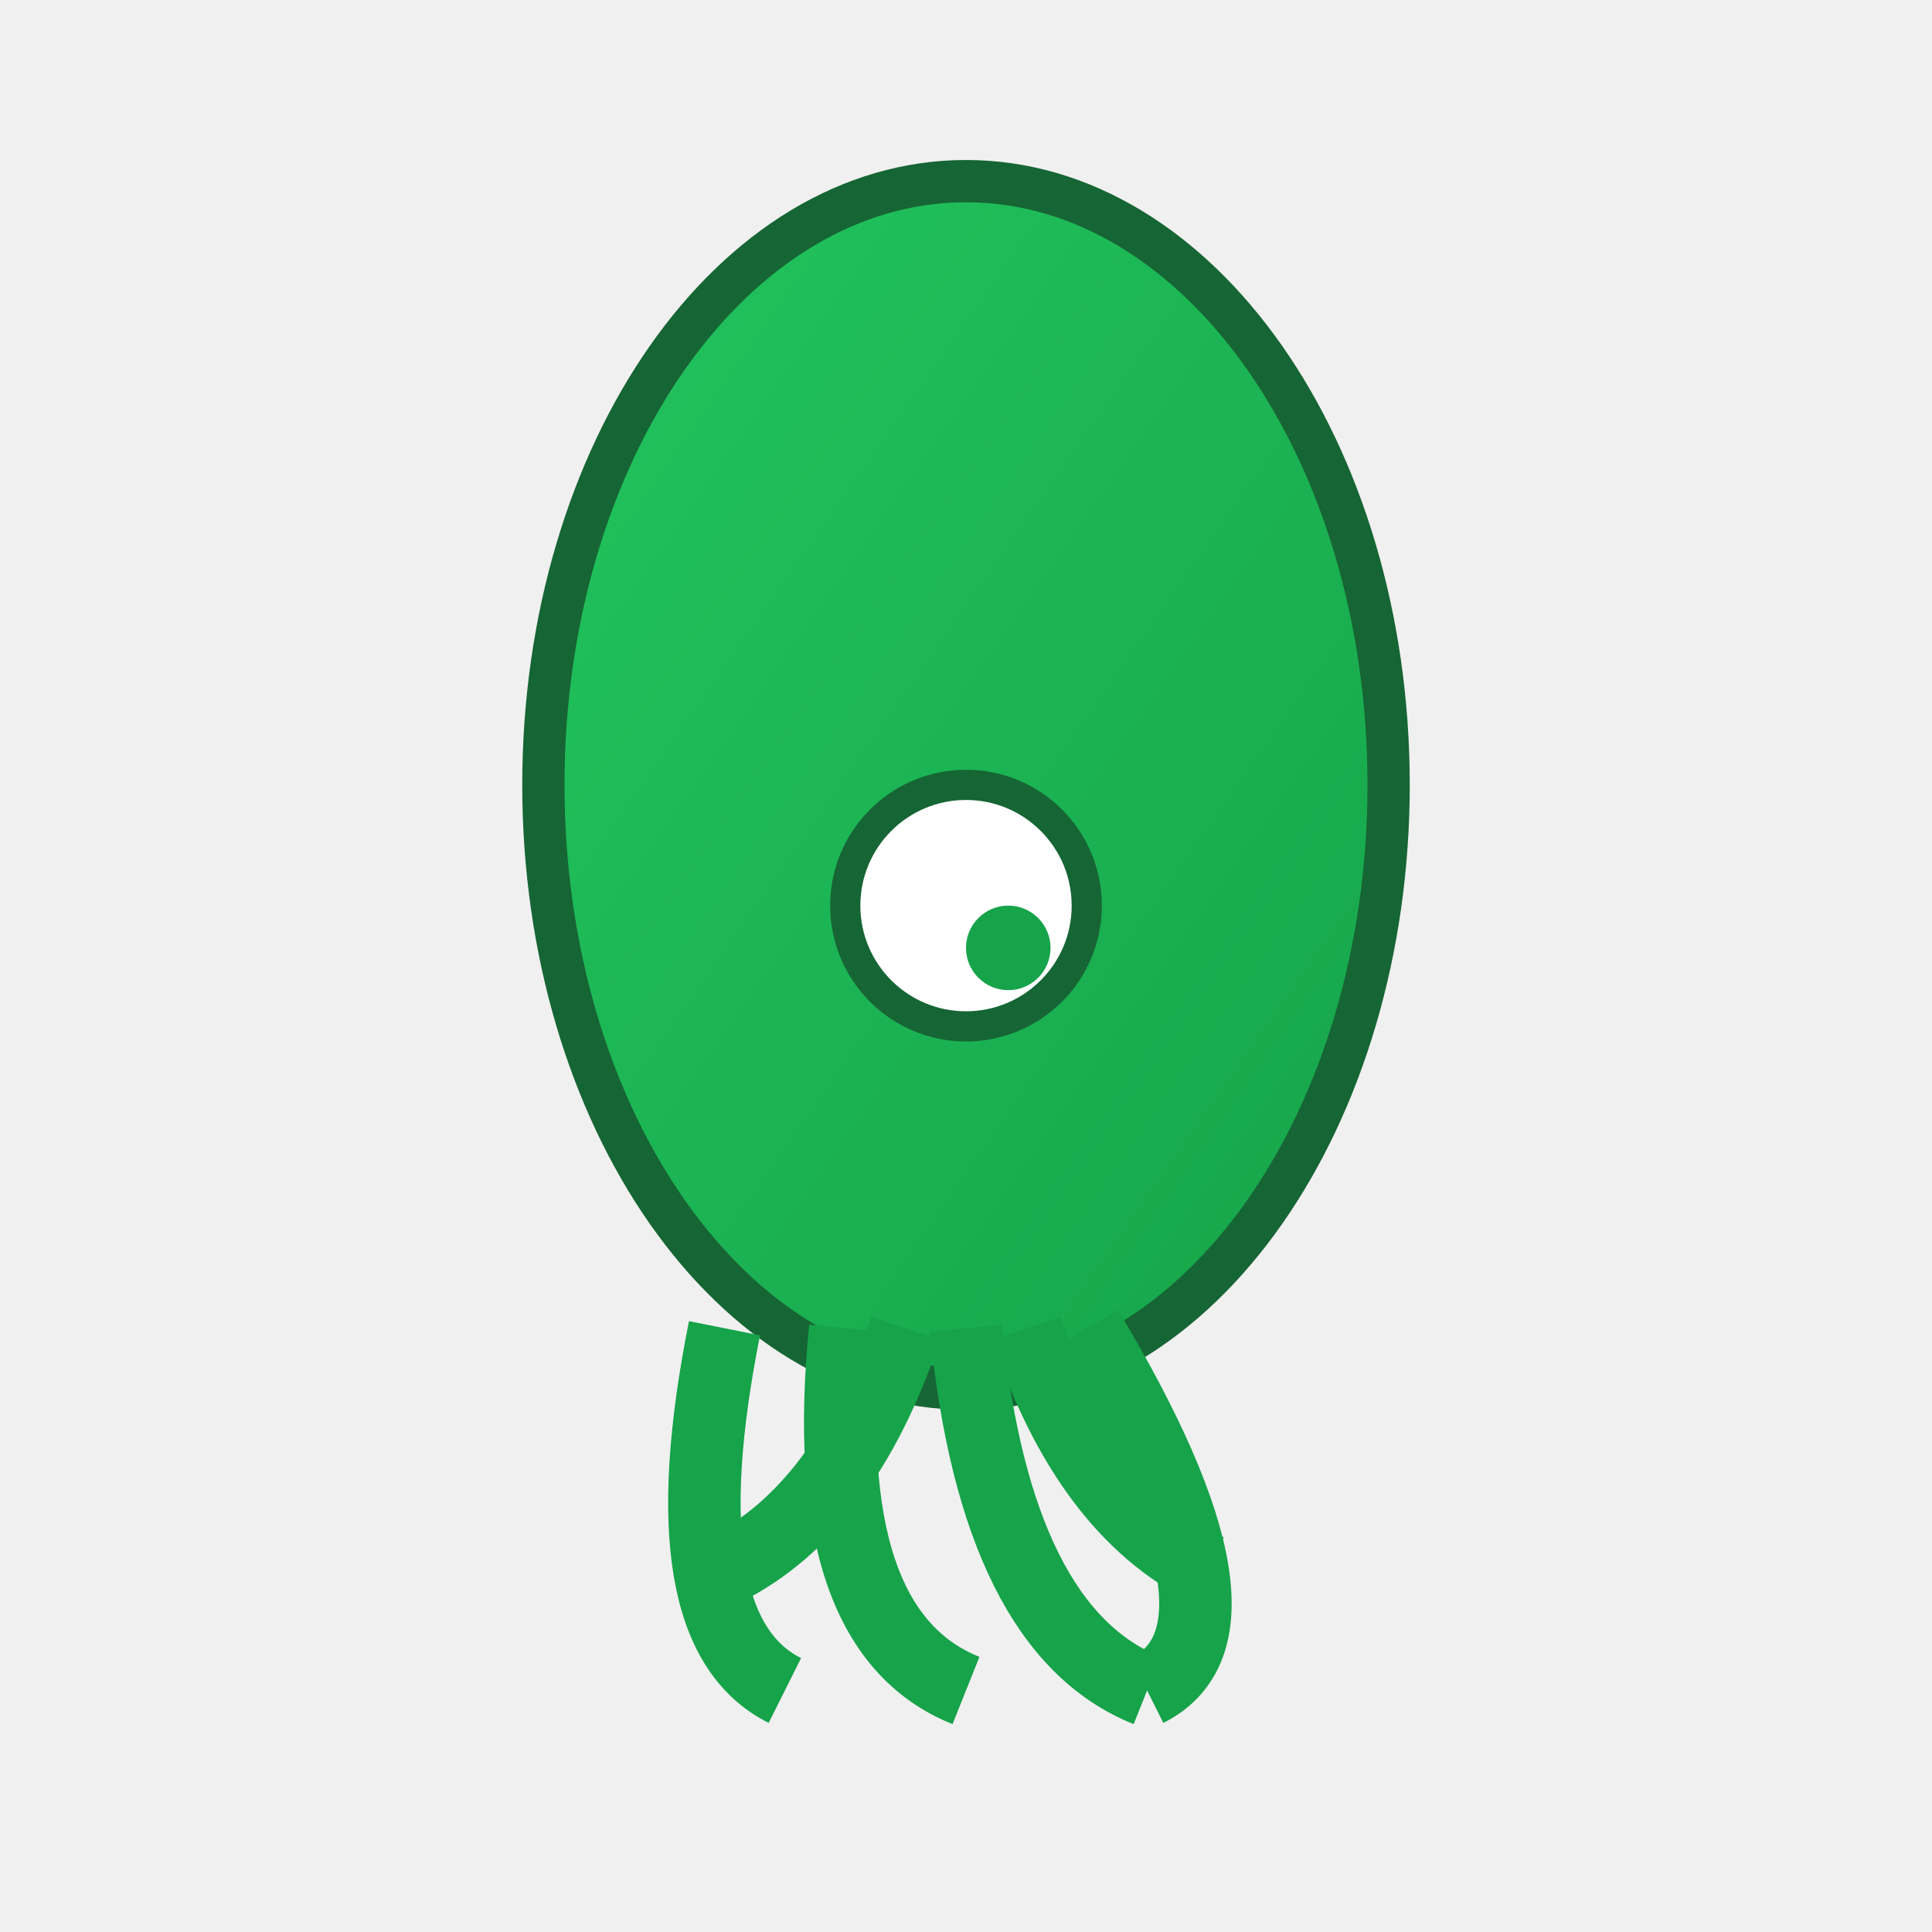
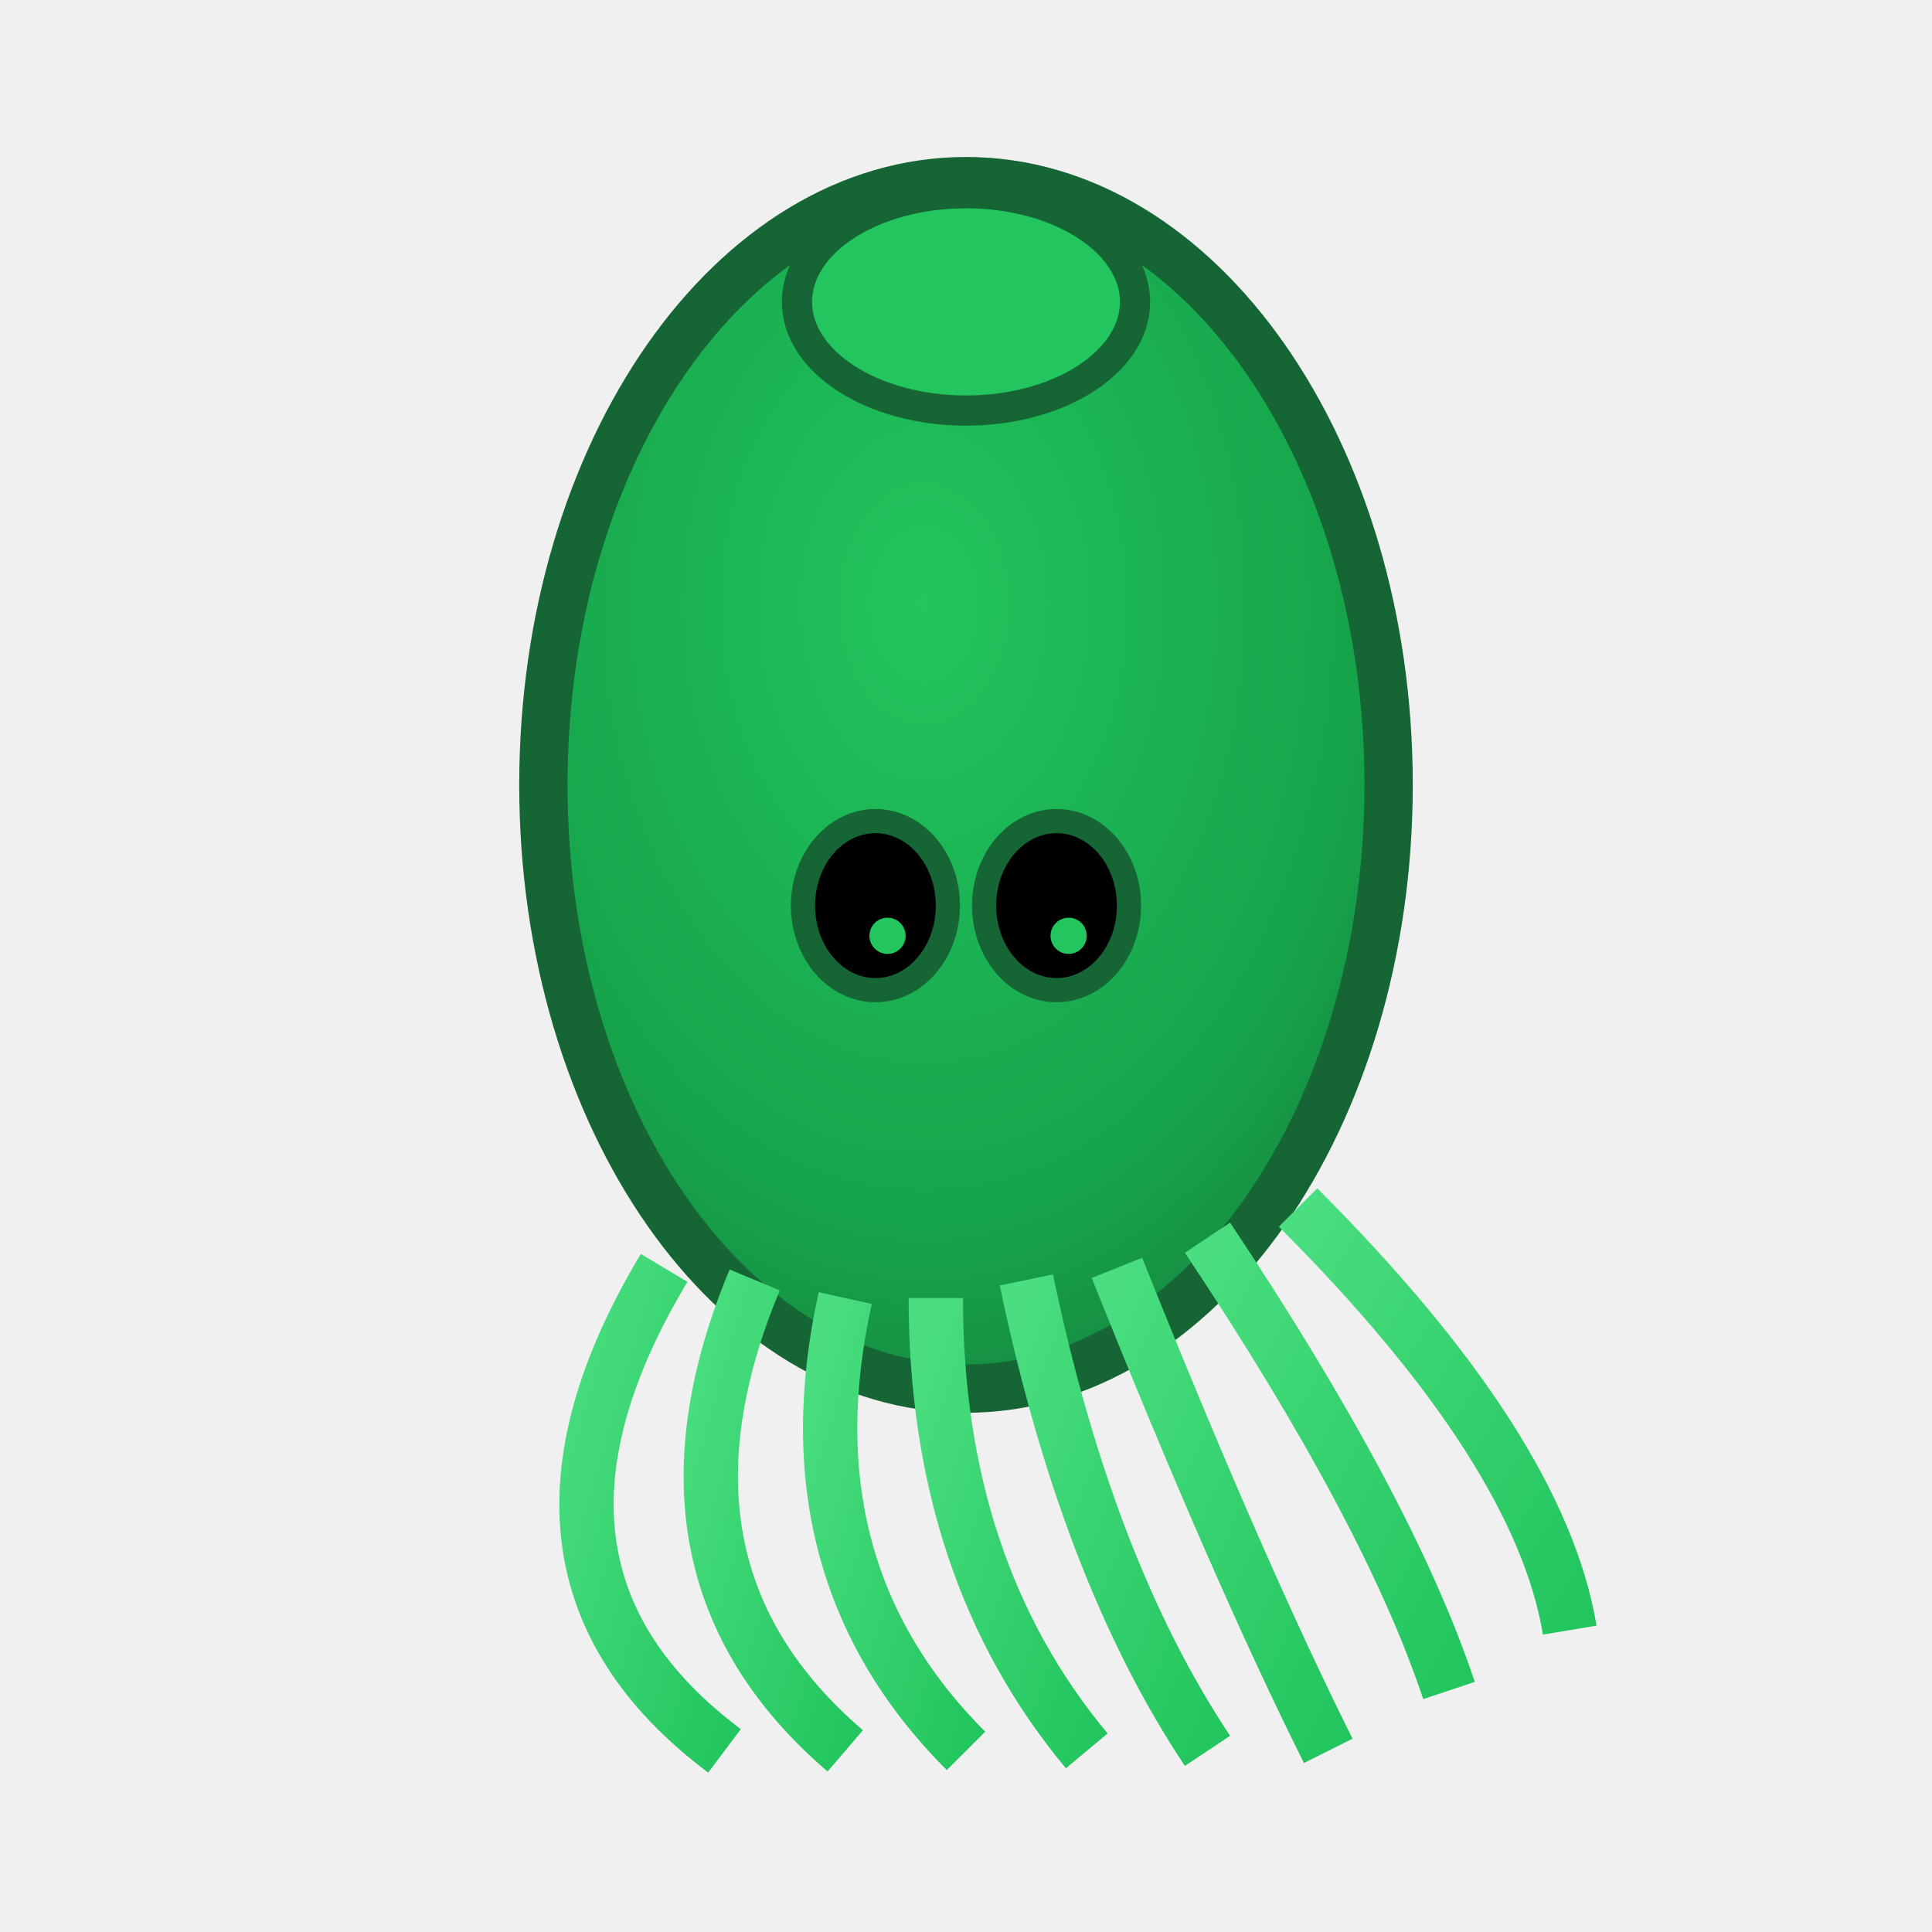
<svg xmlns="http://www.w3.org/2000/svg" viewBox="0 0 32 32">
  <defs>
-     <linearGradient id="squidGreen" x1="0%" y1="0%" x2="100%" y2="100%">
-       <stop offset="0%" style="stop-color:#22C55E;stop-opacity:1" />
-       <stop offset="100%" style="stop-color:#16A34A;stop-opacity:1" />
+     <radialGradient id="squidBody" cx="45%" cy="35%" r="75%">
+       <stop offset="0%" stop-color="#22c55e" />
+       <stop offset="70%" stop-color="#16a34a" />
+       <stop offset="100%" stop-color="#15803d" />
+     </radialGradient>
+     <linearGradient id="tentacleGreen" x1="0%" y1="0%" x2="100%" y2="100%">
+       <stop offset="0%" stop-color="#4ade80" />
+       <stop offset="100%" stop-color="#22c55e" />
    </linearGradient>
  </defs>
  <g>
-     <ellipse cx="16" cy="13" rx="7" ry="10" fill="url(#squidGreen)" stroke="#166534" stroke-width="0.7" />
-     <path d="M12 22 Q11 27 13 28" stroke="#16A34A" stroke-width="1.2" fill="none" />
-     <path d="M14 22 Q13.5 27 16 28" stroke="#16A34A" stroke-width="1.2" fill="none" />
-     <path d="M16 22 Q16.5 27 19 28" stroke="#16A34A" stroke-width="1.2" fill="none" />
-     <path d="M18 22 Q21 27 19 28" stroke="#16A34A" stroke-width="1.2" fill="none" />
-     <path d="M15 22 Q14 25 12 26" stroke="#16A34A" stroke-width="1.2" fill="none" />
-     <path d="M17 22 Q18 25 20 26" stroke="#16A34A" stroke-width="1.2" fill="none" />
-     <circle cx="16" cy="15" r="2" fill="#fff" stroke="#166534" stroke-width="0.5" />
-     <circle cx="16.7" cy="15.7" r="0.7" fill="#16A34A" />
+     <ellipse cx="16" cy="13" rx="7" ry="10" fill="url(#squidBody)" stroke="#166534" stroke-width="0.8" />
+     <ellipse cx="16" cy="5" rx="2.8" ry="1.8" fill="#22c55e" stroke="#166534" stroke-width="0.5" />
+     <path d="M11 21 Q8 26 12 29" stroke="url(#tentacleGreen)" stroke-width="0.9" fill="none" />
+     <path d="M12.5 21.2 Q10.5 26 14 29" stroke="url(#tentacleGreen)" stroke-width="0.9" fill="none" />
+     <path d="M14 21.5 Q13 26 16 29" stroke="url(#tentacleGreen)" stroke-width="0.9" fill="none" />
+     <path d="M15.5 21.5 Q15.5 26 18 29" stroke="url(#tentacleGreen)" stroke-width="0.9" fill="none" />
+     <path d="M17 21.2 Q18 26 20 29" stroke="url(#tentacleGreen)" stroke-width="0.9" fill="none" />
+     <path d="M18.5 21 Q20.5 26 22 29" stroke="url(#tentacleGreen)" stroke-width="0.9" fill="none" />
+     <path d="M20 20.5 Q23 25 24 28" stroke="url(#tentacleGreen)" stroke-width="0.9" fill="none" />
+     <path d="M21.5 20 Q25.5 24 26 27" stroke="url(#tentacleGreen)" stroke-width="0.9" fill="none" />
+     <ellipse cx="14.5" cy="15" rx="1.2" ry="1.4" fill="#000000" stroke="#166534" stroke-width="0.4" />
+     <ellipse cx="17.5" cy="15" rx="1.2" ry="1.4" fill="#000000" stroke="#166534" stroke-width="0.4" />
+     <circle cx="14.7" cy="15.5" r="0.3" fill="#22c55e" />
+     <circle cx="17.7" cy="15.5" r="0.3" fill="#22c55e" />
  </g>
</svg>
